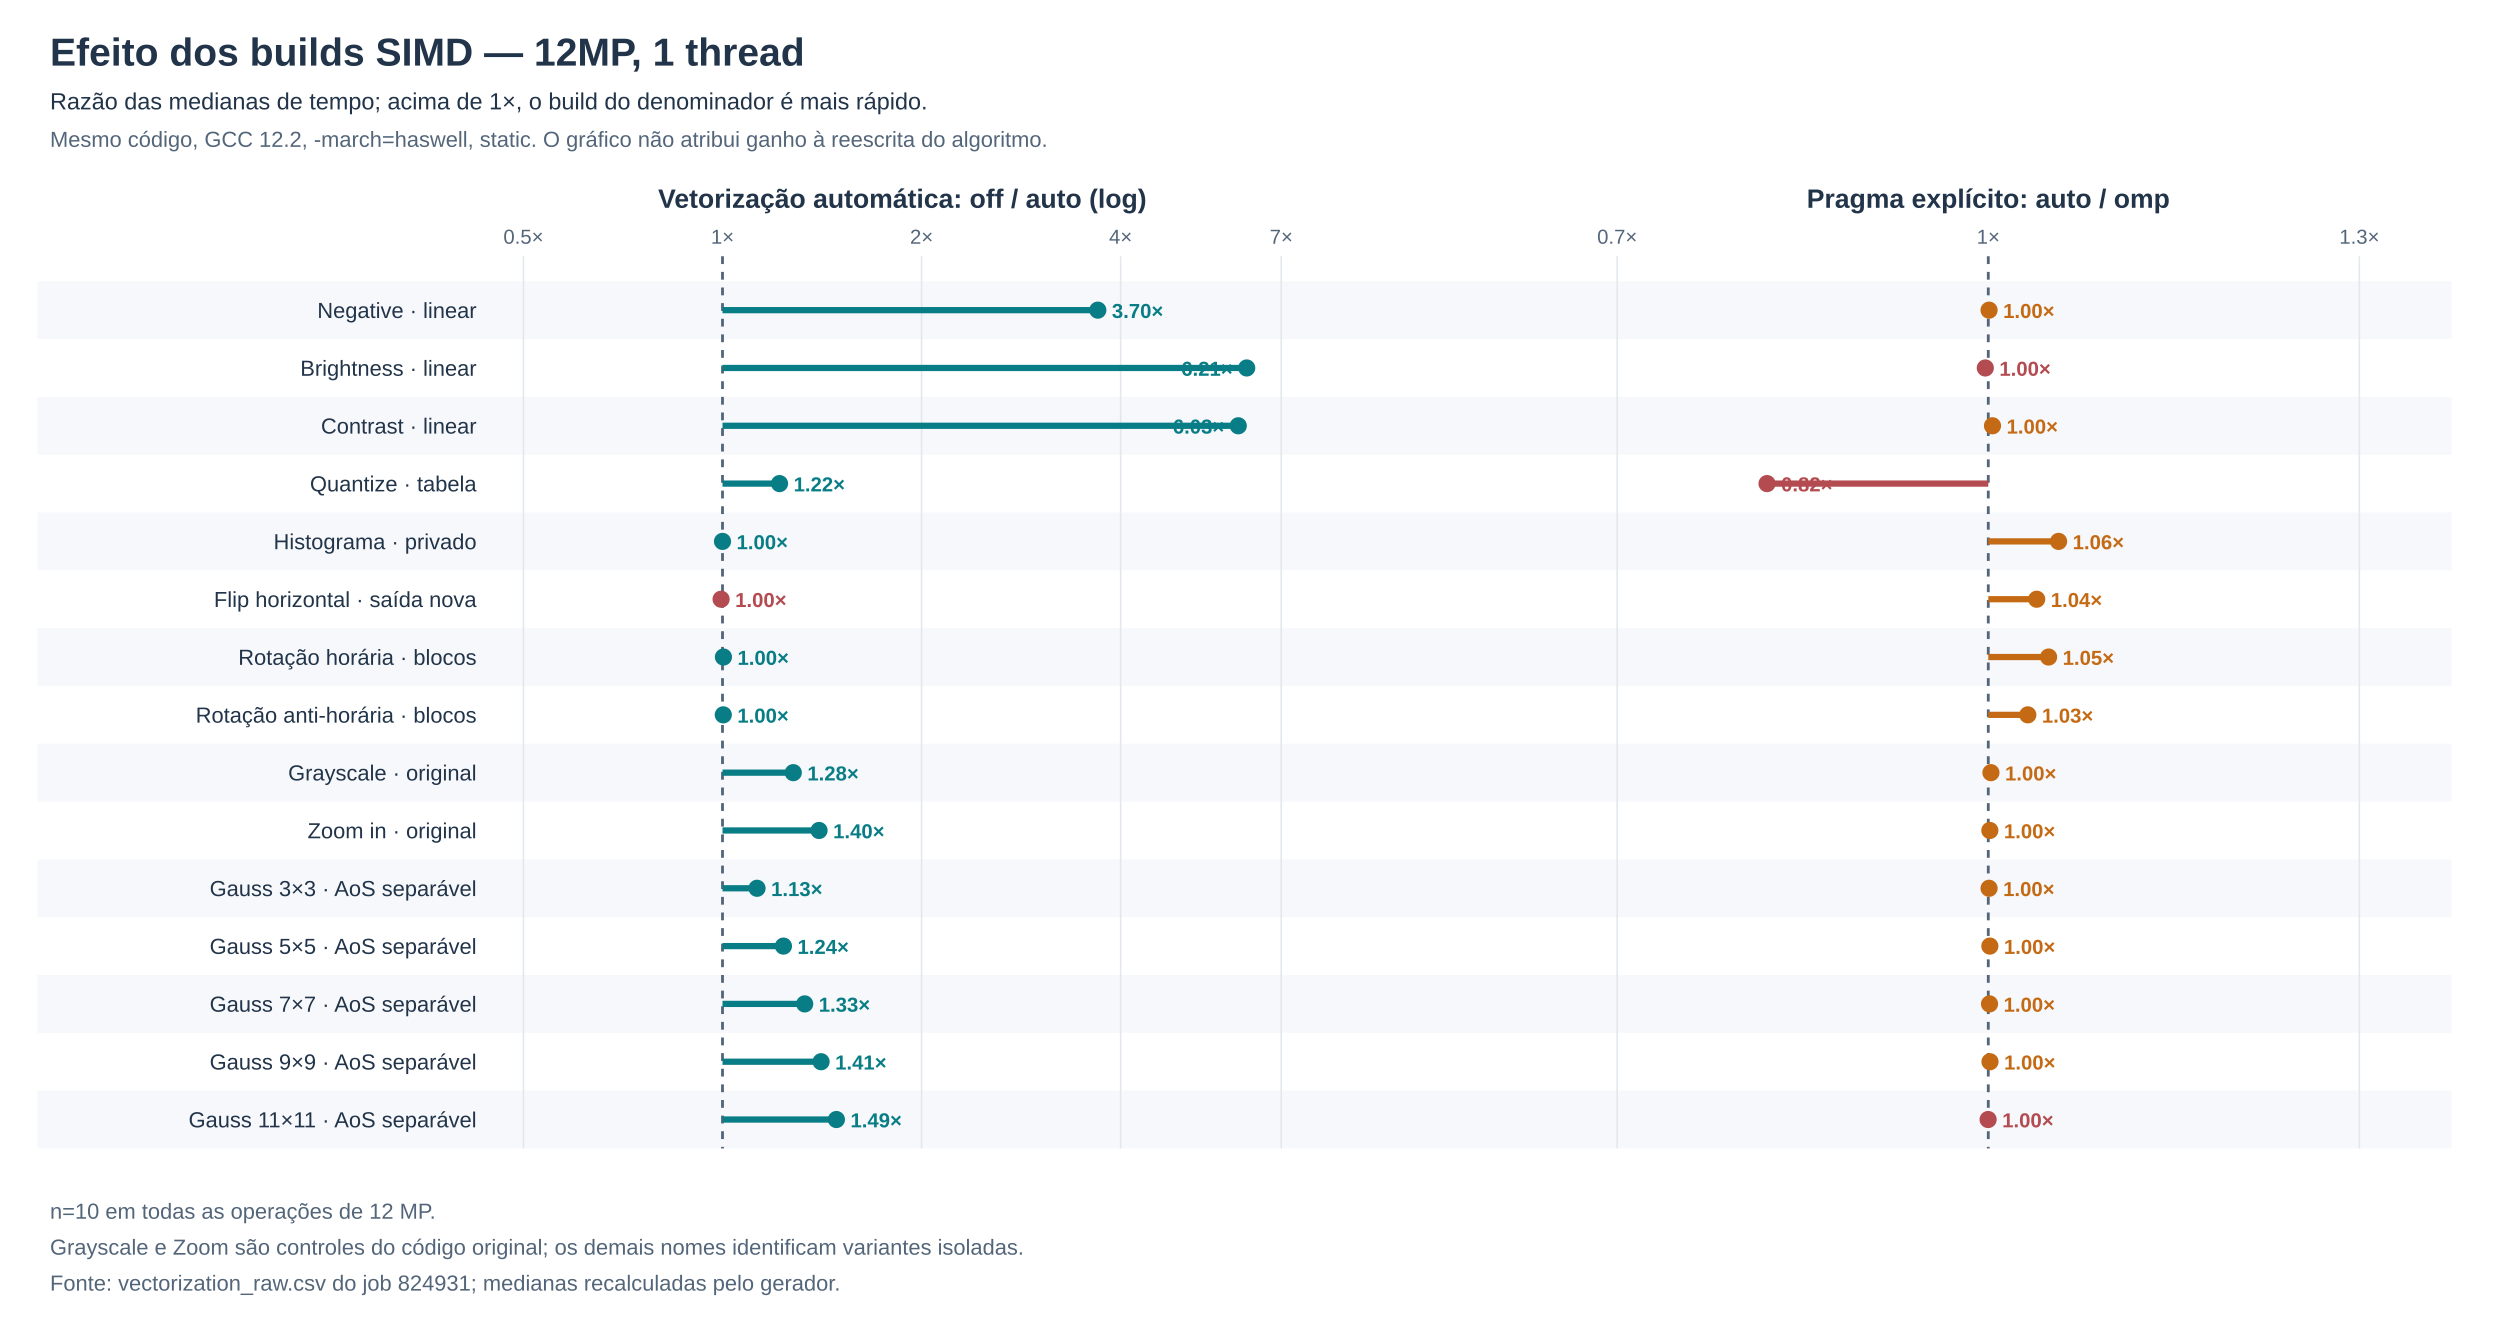
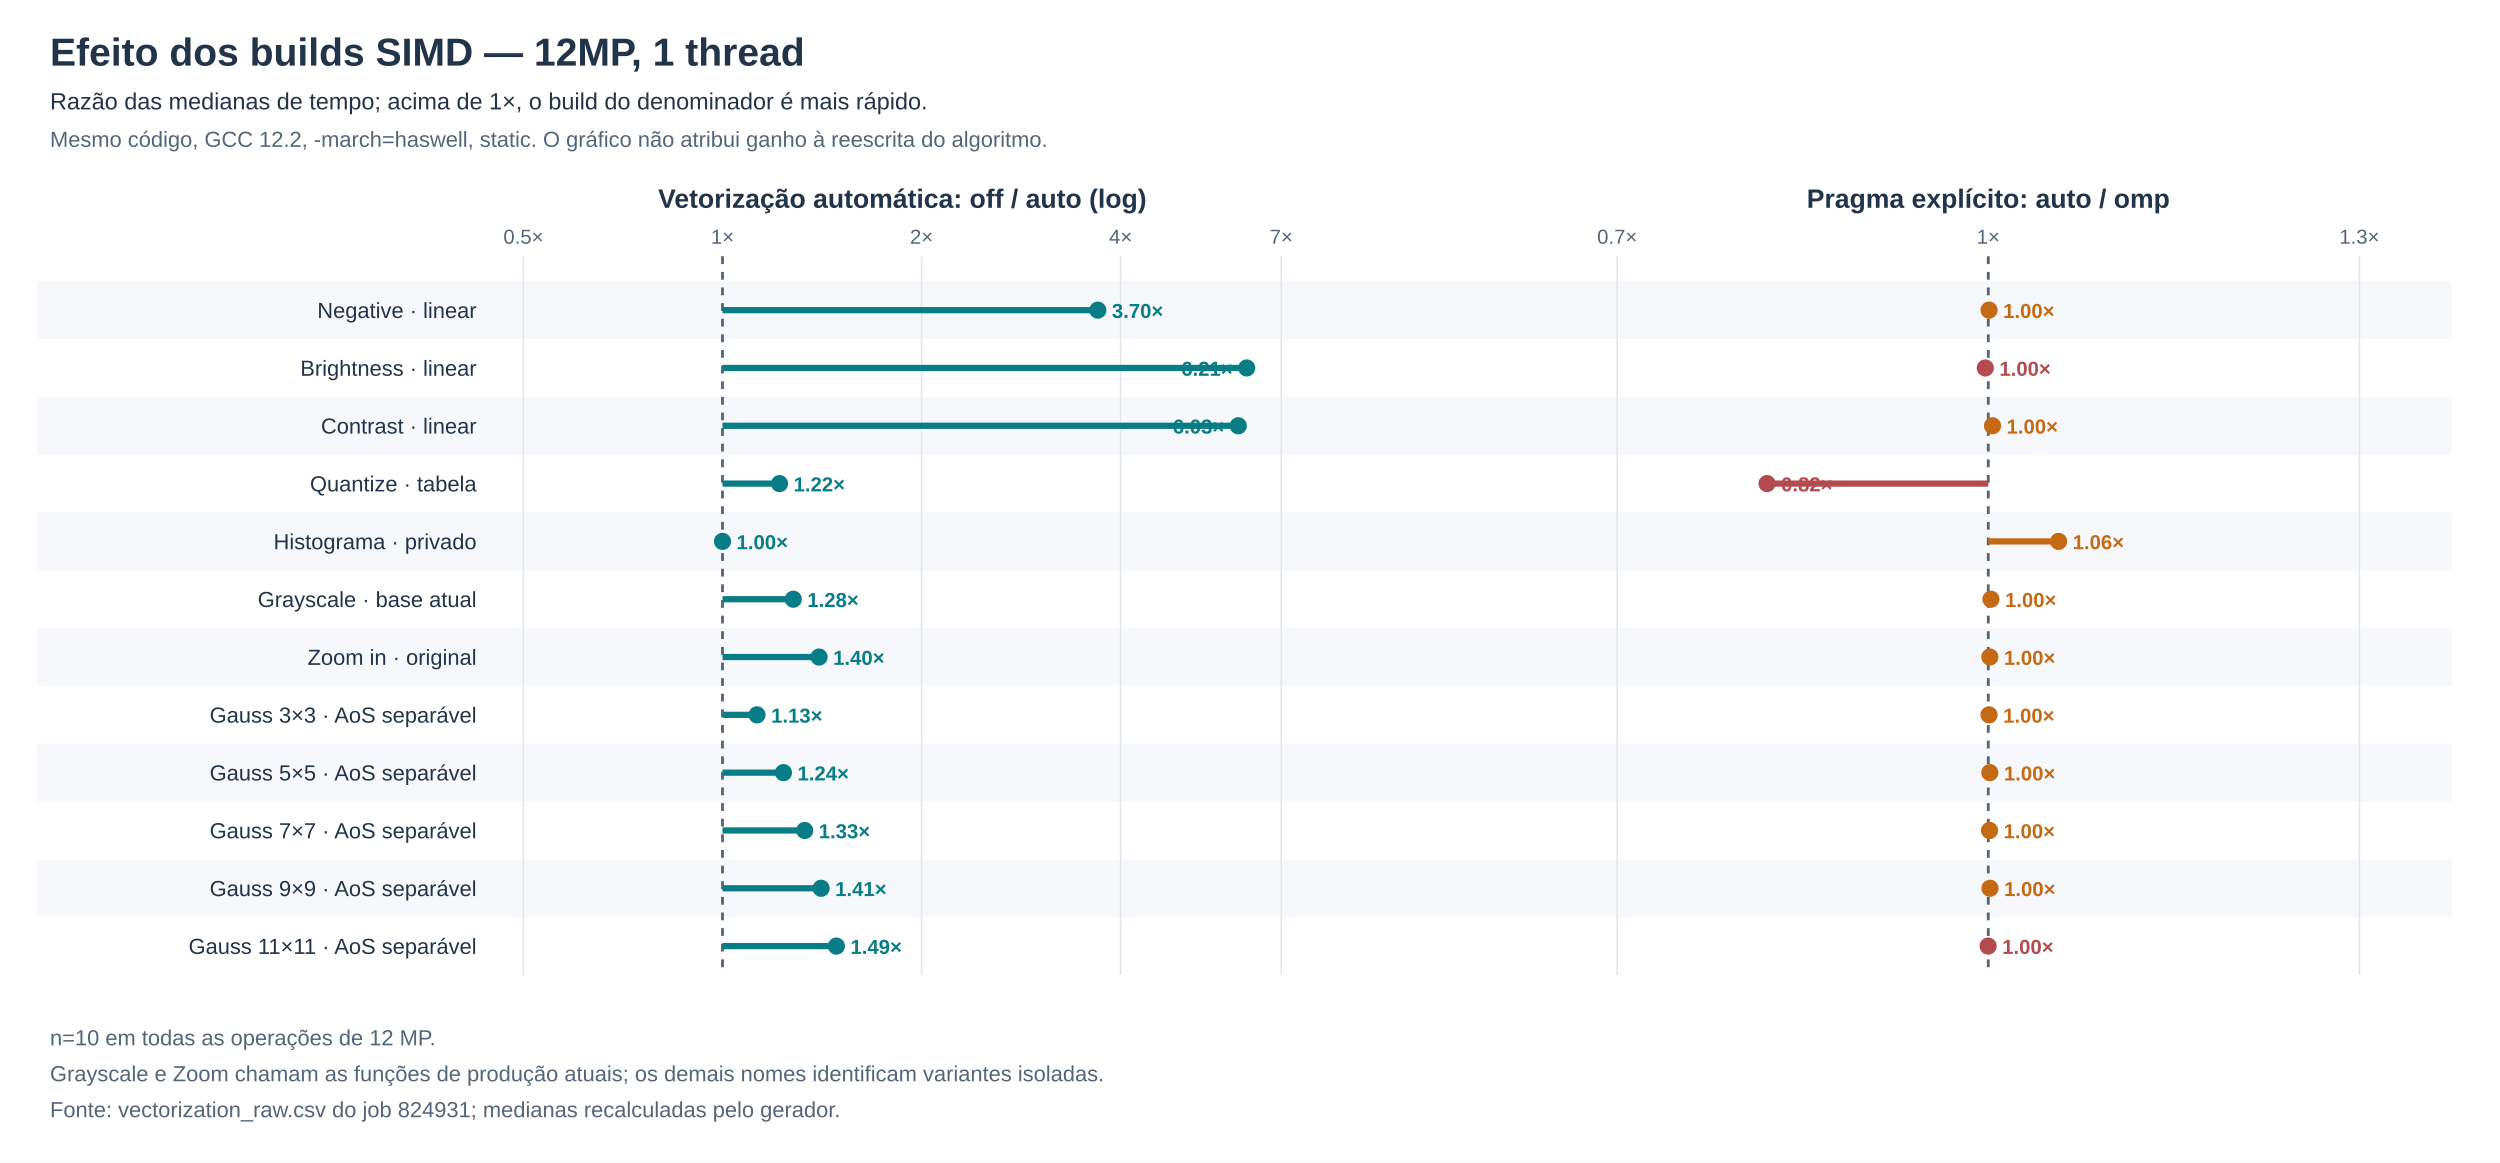
- <svg xmlns="http://www.w3.org/2000/svg" width="1600" height="855" viewBox="0 0 1600 855" role="img" aria-label="Efeito dos builds SIMD — 12MP, 1 thread">
+ <svg xmlns="http://www.w3.org/2000/svg" width="1600" height="744" viewBox="0 0 1600 744" role="img" aria-label="Efeito dos builds SIMD — 12MP, 1 thread">
  <rect width="100%" height="100%" fill="#ffffff" />
  <g font-family="Arial,Helvetica,sans-serif">
    <text x="32.0" y="42.0" text-anchor="start" font-size="25" fill="#223449" font-weight="700">Efeito dos builds SIMD — 12MP, 1 thread</text>
    <text x="32.0" y="70.0" text-anchor="start" font-size="15" fill="#223449" font-weight="400">Razão das medianas de tempo; acima de 1×, o build do denominador é mais rápido.</text>
    <text x="32.0" y="94.0" text-anchor="start" font-size="14" fill="#536579" font-weight="400">Mesmo código, GCC 12.2, -march=haswell, static. O gráfico não atribui ganho à reescrita do algoritmo.</text>
    <rect x="24" y="180.0" width="1545" height="37" fill="#f6f8fb" />
    <rect x="24" y="254.0" width="1545" height="37" fill="#f6f8fb" />
    <rect x="24" y="328.0" width="1545" height="37" fill="#f6f8fb" />
    <rect x="24" y="402.0" width="1545" height="37" fill="#f6f8fb" />
    <rect x="24" y="476.0" width="1545" height="37" fill="#f6f8fb" />
    <rect x="24" y="550.0" width="1545" height="37" fill="#f6f8fb" />
-     <rect x="24" y="624.0" width="1545" height="37" fill="#f6f8fb" />
-     <rect x="24" y="698.0" width="1545" height="37" fill="#f6f8fb" />
    <text x="577.5" y="133.0" text-anchor="middle" font-size="17" fill="#223449" font-weight="700">Vetorização automática: off / auto (log)</text>
-     <line x1="335.0" y1="164" x2="335.0" y2="735" stroke="#e1e7ed" stroke-width="1" />
+     <line x1="335.0" y1="164" x2="335.0" y2="624" stroke="#e1e7ed" stroke-width="1" />
    <text x="335.0" y="156.0" text-anchor="middle" font-size="13" fill="#536579" font-weight="400">0.5×</text>
-     <line x1="462.4" y1="164" x2="462.4" y2="735" stroke="#54657a" stroke-width="1.8" stroke-dasharray="5 5" />
+     <line x1="462.4" y1="164" x2="462.4" y2="624" stroke="#54657a" stroke-width="1.8" stroke-dasharray="5 5" />
    <text x="462.4" y="156.0" text-anchor="middle" font-size="13" fill="#536579" font-weight="400">1×</text>
-     <line x1="589.8" y1="164" x2="589.8" y2="735" stroke="#e1e7ed" stroke-width="1" />
+     <line x1="589.8" y1="164" x2="589.8" y2="624" stroke="#e1e7ed" stroke-width="1" />
    <text x="589.8" y="156.0" text-anchor="middle" font-size="13" fill="#536579" font-weight="400">2×</text>
-     <line x1="717.2" y1="164" x2="717.2" y2="735" stroke="#e1e7ed" stroke-width="1" />
+     <line x1="717.2" y1="164" x2="717.2" y2="624" stroke="#e1e7ed" stroke-width="1" />
    <text x="717.2" y="156.0" text-anchor="middle" font-size="13" fill="#536579" font-weight="400">4×</text>
-     <line x1="820.0" y1="164" x2="820.0" y2="735" stroke="#e1e7ed" stroke-width="1" />
+     <line x1="820.0" y1="164" x2="820.0" y2="624" stroke="#e1e7ed" stroke-width="1" />
    <text x="820.0" y="156.0" text-anchor="middle" font-size="13" fill="#536579" font-weight="400">7×</text>
    <text x="1272.5" y="133.0" text-anchor="middle" font-size="17" fill="#223449" font-weight="700">Pragma explícito: auto / omp</text>
-     <line x1="1035.0" y1="164" x2="1035.0" y2="735" stroke="#e1e7ed" stroke-width="1" />
+     <line x1="1035.0" y1="164" x2="1035.0" y2="624" stroke="#e1e7ed" stroke-width="1" />
    <text x="1035.0" y="156.0" text-anchor="middle" font-size="13" fill="#536579" font-weight="400">0.7×</text>
-     <line x1="1272.5" y1="164" x2="1272.5" y2="735" stroke="#54657a" stroke-width="1.8" stroke-dasharray="5 5" />
+     <line x1="1272.5" y1="164" x2="1272.5" y2="624" stroke="#54657a" stroke-width="1.8" stroke-dasharray="5 5" />
    <text x="1272.5" y="156.0" text-anchor="middle" font-size="13" fill="#536579" font-weight="400">1×</text>
-     <line x1="1510.0" y1="164" x2="1510.0" y2="735" stroke="#e1e7ed" stroke-width="1" />
+     <line x1="1510.0" y1="164" x2="1510.0" y2="624" stroke="#e1e7ed" stroke-width="1" />
    <text x="1510.0" y="156.0" text-anchor="middle" font-size="13" fill="#536579" font-weight="400">1.3×</text>
    <text x="305.0" y="203.5" text-anchor="end" font-size="14" fill="#223449" font-weight="400">Negative · linear</text>
    <line x1="462.4" y1="198.5" x2="702.6" y2="198.5" stroke="#087d85" stroke-width="4" />
    <circle cx="702.6" cy="198.5" r="5.5" fill="#087d85" />
    <text x="711.6" y="203.5" text-anchor="start" font-size="13" fill="#087d85" font-weight="700">3.70×</text>
    <line x1="1272.5" y1="198.5" x2="1273.0" y2="198.5" stroke="#c56a14" stroke-width="4" />
    <circle cx="1273.0" cy="198.5" r="5.5" fill="#c56a14" />
    <text x="1282.0" y="203.5" text-anchor="start" font-size="13" fill="#c56a14" font-weight="700">1.00×</text>
    <text x="305.0" y="240.5" text-anchor="end" font-size="14" fill="#223449" font-weight="400">Brightness · linear</text>
    <line x1="462.4" y1="235.5" x2="797.9" y2="235.5" stroke="#087d85" stroke-width="4" />
    <circle cx="797.9" cy="235.5" r="5.5" fill="#087d85" />
    <text x="788.9" y="240.5" text-anchor="end" font-size="13" fill="#087d85" font-weight="700">6.21×</text>
    <line x1="1272.5" y1="235.5" x2="1270.6" y2="235.5" stroke="#b34b50" stroke-width="4" />
    <circle cx="1270.6" cy="235.5" r="5.5" fill="#b34b50" />
    <text x="1279.6" y="240.5" text-anchor="start" font-size="13" fill="#b34b50" font-weight="700">1.00×</text>
    <text x="305.0" y="277.5" text-anchor="end" font-size="14" fill="#223449" font-weight="400">Contrast · linear</text>
    <line x1="462.4" y1="272.5" x2="792.5" y2="272.5" stroke="#087d85" stroke-width="4" />
    <circle cx="792.5" cy="272.5" r="5.5" fill="#087d85" />
    <text x="783.5" y="277.5" text-anchor="end" font-size="13" fill="#087d85" font-weight="700">6.03×</text>
    <line x1="1272.5" y1="272.5" x2="1275.2" y2="272.5" stroke="#c56a14" stroke-width="4" />
    <circle cx="1275.2" cy="272.5" r="5.5" fill="#c56a14" />
    <text x="1284.2" y="277.5" text-anchor="start" font-size="13" fill="#c56a14" font-weight="700">1.00×</text>
    <text x="305.0" y="314.5" text-anchor="end" font-size="14" fill="#223449" font-weight="400">Quantize · tabela</text>
    <line x1="462.4" y1="309.5" x2="498.9" y2="309.5" stroke="#087d85" stroke-width="4" />
    <circle cx="498.9" cy="309.5" r="5.5" fill="#087d85" />
    <text x="507.9" y="314.5" text-anchor="start" font-size="13" fill="#087d85" font-weight="700">1.22×</text>
    <line x1="1272.5" y1="309.5" x2="1130.9" y2="309.5" stroke="#b34b50" stroke-width="4" />
    <circle cx="1130.9" cy="309.5" r="5.5" fill="#b34b50" />
    <text x="1139.9" y="314.5" text-anchor="start" font-size="13" fill="#b34b50" font-weight="700">0.82×</text>
    <text x="305.0" y="351.5" text-anchor="end" font-size="14" fill="#223449" font-weight="400">Histograma · privado</text>
    <line x1="462.4" y1="346.5" x2="462.4" y2="346.5" stroke="#087d85" stroke-width="4" />
    <circle cx="462.4" cy="346.5" r="5.5" fill="#087d85" />
    <text x="471.4" y="351.5" text-anchor="start" font-size="13" fill="#087d85" font-weight="700">1.00×</text>
    <line x1="1272.5" y1="346.5" x2="1317.5" y2="346.5" stroke="#c56a14" stroke-width="4" />
    <circle cx="1317.5" cy="346.5" r="5.5" fill="#c56a14" />
    <text x="1326.5" y="351.5" text-anchor="start" font-size="13" fill="#c56a14" font-weight="700">1.06×</text>
-     <text x="305.0" y="388.5" text-anchor="end" font-size="14" fill="#223449" font-weight="400">Flip horizontal · saída nova</text>
-     <line x1="462.4" y1="383.5" x2="461.5" y2="383.5" stroke="#b34b50" stroke-width="4" />
-     <circle cx="461.5" cy="383.5" r="5.5" fill="#b34b50" />
-     <text x="470.5" y="388.5" text-anchor="start" font-size="13" fill="#b34b50" font-weight="700">1.00×</text>
-     <line x1="1272.5" y1="383.5" x2="1303.5" y2="383.5" stroke="#c56a14" stroke-width="4" />
-     <circle cx="1303.5" cy="383.5" r="5.5" fill="#c56a14" />
-     <text x="1312.5" y="388.5" text-anchor="start" font-size="13" fill="#c56a14" font-weight="700">1.04×</text>
-     <text x="305.0" y="425.5" text-anchor="end" font-size="14" fill="#223449" font-weight="400">Rotação horária · blocos</text>
-     <line x1="462.4" y1="420.5" x2="463.0" y2="420.5" stroke="#087d85" stroke-width="4" />
-     <circle cx="463.0" cy="420.5" r="5.5" fill="#087d85" />
-     <text x="472.0" y="425.5" text-anchor="start" font-size="13" fill="#087d85" font-weight="700">1.00×</text>
-     <line x1="1272.5" y1="420.5" x2="1311.1" y2="420.5" stroke="#c56a14" stroke-width="4" />
-     <circle cx="1311.1" cy="420.5" r="5.5" fill="#c56a14" />
-     <text x="1320.1" y="425.5" text-anchor="start" font-size="13" fill="#c56a14" font-weight="700">1.05×</text>
-     <text x="305.0" y="462.5" text-anchor="end" font-size="14" fill="#223449" font-weight="400">Rotação anti-horária · blocos</text>
-     <line x1="462.4" y1="457.5" x2="462.9" y2="457.5" stroke="#087d85" stroke-width="4" />
-     <circle cx="462.9" cy="457.5" r="5.5" fill="#087d85" />
-     <text x="471.9" y="462.5" text-anchor="start" font-size="13" fill="#087d85" font-weight="700">1.00×</text>
-     <line x1="1272.5" y1="457.5" x2="1297.8" y2="457.5" stroke="#c56a14" stroke-width="4" />
-     <circle cx="1297.8" cy="457.5" r="5.5" fill="#c56a14" />
-     <text x="1306.8" y="462.5" text-anchor="start" font-size="13" fill="#c56a14" font-weight="700">1.03×</text>
-     <text x="305.0" y="499.5" text-anchor="end" font-size="14" fill="#223449" font-weight="400">Grayscale · original</text>
-     <line x1="462.4" y1="494.5" x2="507.7" y2="494.5" stroke="#087d85" stroke-width="4" />
-     <circle cx="507.7" cy="494.5" r="5.5" fill="#087d85" />
-     <text x="516.7" y="499.5" text-anchor="start" font-size="13" fill="#087d85" font-weight="700">1.28×</text>
-     <line x1="1272.5" y1="494.5" x2="1274.2" y2="494.5" stroke="#c56a14" stroke-width="4" />
-     <circle cx="1274.2" cy="494.5" r="5.5" fill="#c56a14" />
-     <text x="1283.2" y="499.5" text-anchor="start" font-size="13" fill="#c56a14" font-weight="700">1.00×</text>
-     <text x="305.0" y="536.5" text-anchor="end" font-size="14" fill="#223449" font-weight="400">Zoom in · original</text>
-     <line x1="462.4" y1="531.5" x2="524.2" y2="531.5" stroke="#087d85" stroke-width="4" />
-     <circle cx="524.2" cy="531.5" r="5.5" fill="#087d85" />
-     <text x="533.2" y="536.5" text-anchor="start" font-size="13" fill="#087d85" font-weight="700">1.40×</text>
-     <line x1="1272.5" y1="531.5" x2="1273.5" y2="531.5" stroke="#c56a14" stroke-width="4" />
-     <circle cx="1273.5" cy="531.5" r="5.5" fill="#c56a14" />
-     <text x="1282.5" y="536.5" text-anchor="start" font-size="13" fill="#c56a14" font-weight="700">1.00×</text>
-     <text x="305.0" y="573.5" text-anchor="end" font-size="14" fill="#223449" font-weight="400">Gauss 3×3 · AoS separável</text>
-     <line x1="462.4" y1="568.5" x2="484.5" y2="568.5" stroke="#087d85" stroke-width="4" />
-     <circle cx="484.5" cy="568.5" r="5.5" fill="#087d85" />
-     <text x="493.5" y="573.5" text-anchor="start" font-size="13" fill="#087d85" font-weight="700">1.13×</text>
-     <line x1="1272.5" y1="568.5" x2="1273.0" y2="568.5" stroke="#c56a14" stroke-width="4" />
-     <circle cx="1273.0" cy="568.5" r="5.5" fill="#c56a14" />
-     <text x="1282.0" y="573.5" text-anchor="start" font-size="13" fill="#c56a14" font-weight="700">1.00×</text>
-     <text x="305.0" y="610.5" text-anchor="end" font-size="14" fill="#223449" font-weight="400">Gauss 5×5 · AoS separável</text>
-     <line x1="462.4" y1="605.5" x2="501.4" y2="605.5" stroke="#087d85" stroke-width="4" />
-     <circle cx="501.4" cy="605.5" r="5.5" fill="#087d85" />
-     <text x="510.4" y="610.5" text-anchor="start" font-size="13" fill="#087d85" font-weight="700">1.24×</text>
-     <line x1="1272.5" y1="605.5" x2="1273.5" y2="605.5" stroke="#c56a14" stroke-width="4" />
-     <circle cx="1273.5" cy="605.5" r="5.5" fill="#c56a14" />
-     <text x="1282.5" y="610.5" text-anchor="start" font-size="13" fill="#c56a14" font-weight="700">1.00×</text>
-     <text x="305.0" y="647.5" text-anchor="end" font-size="14" fill="#223449" font-weight="400">Gauss 7×7 · AoS separável</text>
-     <line x1="462.4" y1="642.5" x2="515.0" y2="642.5" stroke="#087d85" stroke-width="4" />
-     <circle cx="515.0" cy="642.5" r="5.5" fill="#087d85" />
-     <text x="524.0" y="647.5" text-anchor="start" font-size="13" fill="#087d85" font-weight="700">1.33×</text>
-     <line x1="1272.5" y1="642.5" x2="1273.3" y2="642.5" stroke="#c56a14" stroke-width="4" />
-     <circle cx="1273.3" cy="642.5" r="5.5" fill="#c56a14" />
-     <text x="1282.3" y="647.5" text-anchor="start" font-size="13" fill="#c56a14" font-weight="700">1.00×</text>
-     <text x="305.0" y="684.5" text-anchor="end" font-size="14" fill="#223449" font-weight="400">Gauss 9×9 · AoS separável</text>
-     <line x1="462.4" y1="679.5" x2="525.5" y2="679.5" stroke="#087d85" stroke-width="4" />
-     <circle cx="525.5" cy="679.5" r="5.5" fill="#087d85" />
-     <text x="534.5" y="684.5" text-anchor="start" font-size="13" fill="#087d85" font-weight="700">1.41×</text>
-     <line x1="1272.5" y1="679.5" x2="1273.6" y2="679.5" stroke="#c56a14" stroke-width="4" />
-     <circle cx="1273.6" cy="679.5" r="5.5" fill="#c56a14" />
-     <text x="1282.6" y="684.5" text-anchor="start" font-size="13" fill="#c56a14" font-weight="700">1.00×</text>
-     <text x="305.0" y="721.5" text-anchor="end" font-size="14" fill="#223449" font-weight="400">Gauss 11×11 · AoS separável</text>
-     <line x1="462.4" y1="716.5" x2="535.3" y2="716.5" stroke="#087d85" stroke-width="4" />
-     <circle cx="535.3" cy="716.5" r="5.5" fill="#087d85" />
-     <text x="544.3" y="721.5" text-anchor="start" font-size="13" fill="#087d85" font-weight="700">1.49×</text>
-     <line x1="1272.5" y1="716.5" x2="1272.4" y2="716.5" stroke="#b34b50" stroke-width="4" />
-     <circle cx="1272.4" cy="716.5" r="5.5" fill="#b34b50" />
-     <text x="1281.4" y="721.5" text-anchor="start" font-size="13" fill="#b34b50" font-weight="700">1.00×</text>
-     <text x="32.0" y="780.0" text-anchor="start" font-size="14" fill="#536579" font-weight="400">n=10 em todas as operações de 12 MP.</text>
-     <text x="32.0" y="803.0" text-anchor="start" font-size="14" fill="#536579" font-weight="400">Grayscale e Zoom são controles do código original; os demais nomes identificam variantes isoladas.</text>
-     <text x="32.0" y="826.0" text-anchor="start" font-size="14" fill="#536579" font-weight="400">Fonte: vectorization_raw.csv do job 824931; medianas recalculadas pelo gerador.</text>
+     <text x="305.0" y="388.5" text-anchor="end" font-size="14" fill="#223449" font-weight="400">Grayscale · base atual</text>
+     <line x1="462.4" y1="383.5" x2="507.7" y2="383.5" stroke="#087d85" stroke-width="4" />
+     <circle cx="507.7" cy="383.5" r="5.5" fill="#087d85" />
+     <text x="516.7" y="388.5" text-anchor="start" font-size="13" fill="#087d85" font-weight="700">1.28×</text>
+     <line x1="1272.5" y1="383.5" x2="1274.2" y2="383.5" stroke="#c56a14" stroke-width="4" />
+     <circle cx="1274.2" cy="383.5" r="5.5" fill="#c56a14" />
+     <text x="1283.2" y="388.5" text-anchor="start" font-size="13" fill="#c56a14" font-weight="700">1.00×</text>
+     <text x="305.0" y="425.5" text-anchor="end" font-size="14" fill="#223449" font-weight="400">Zoom in · original</text>
+     <line x1="462.4" y1="420.5" x2="524.2" y2="420.5" stroke="#087d85" stroke-width="4" />
+     <circle cx="524.2" cy="420.5" r="5.5" fill="#087d85" />
+     <text x="533.2" y="425.5" text-anchor="start" font-size="13" fill="#087d85" font-weight="700">1.40×</text>
+     <line x1="1272.5" y1="420.5" x2="1273.5" y2="420.5" stroke="#c56a14" stroke-width="4" />
+     <circle cx="1273.5" cy="420.5" r="5.5" fill="#c56a14" />
+     <text x="1282.5" y="425.5" text-anchor="start" font-size="13" fill="#c56a14" font-weight="700">1.00×</text>
+     <text x="305.0" y="462.5" text-anchor="end" font-size="14" fill="#223449" font-weight="400">Gauss 3×3 · AoS separável</text>
+     <line x1="462.4" y1="457.5" x2="484.5" y2="457.5" stroke="#087d85" stroke-width="4" />
+     <circle cx="484.5" cy="457.5" r="5.5" fill="#087d85" />
+     <text x="493.5" y="462.5" text-anchor="start" font-size="13" fill="#087d85" font-weight="700">1.13×</text>
+     <line x1="1272.5" y1="457.5" x2="1273.0" y2="457.5" stroke="#c56a14" stroke-width="4" />
+     <circle cx="1273.0" cy="457.5" r="5.5" fill="#c56a14" />
+     <text x="1282.0" y="462.5" text-anchor="start" font-size="13" fill="#c56a14" font-weight="700">1.00×</text>
+     <text x="305.0" y="499.5" text-anchor="end" font-size="14" fill="#223449" font-weight="400">Gauss 5×5 · AoS separável</text>
+     <line x1="462.4" y1="494.5" x2="501.4" y2="494.5" stroke="#087d85" stroke-width="4" />
+     <circle cx="501.4" cy="494.5" r="5.5" fill="#087d85" />
+     <text x="510.4" y="499.5" text-anchor="start" font-size="13" fill="#087d85" font-weight="700">1.24×</text>
+     <line x1="1272.5" y1="494.5" x2="1273.5" y2="494.5" stroke="#c56a14" stroke-width="4" />
+     <circle cx="1273.5" cy="494.5" r="5.5" fill="#c56a14" />
+     <text x="1282.5" y="499.5" text-anchor="start" font-size="13" fill="#c56a14" font-weight="700">1.00×</text>
+     <text x="305.0" y="536.5" text-anchor="end" font-size="14" fill="#223449" font-weight="400">Gauss 7×7 · AoS separável</text>
+     <line x1="462.4" y1="531.5" x2="515.0" y2="531.5" stroke="#087d85" stroke-width="4" />
+     <circle cx="515.0" cy="531.5" r="5.5" fill="#087d85" />
+     <text x="524.0" y="536.5" text-anchor="start" font-size="13" fill="#087d85" font-weight="700">1.33×</text>
+     <line x1="1272.5" y1="531.5" x2="1273.3" y2="531.5" stroke="#c56a14" stroke-width="4" />
+     <circle cx="1273.3" cy="531.5" r="5.5" fill="#c56a14" />
+     <text x="1282.3" y="536.5" text-anchor="start" font-size="13" fill="#c56a14" font-weight="700">1.00×</text>
+     <text x="305.0" y="573.5" text-anchor="end" font-size="14" fill="#223449" font-weight="400">Gauss 9×9 · AoS separável</text>
+     <line x1="462.4" y1="568.5" x2="525.5" y2="568.5" stroke="#087d85" stroke-width="4" />
+     <circle cx="525.5" cy="568.5" r="5.5" fill="#087d85" />
+     <text x="534.5" y="573.5" text-anchor="start" font-size="13" fill="#087d85" font-weight="700">1.41×</text>
+     <line x1="1272.5" y1="568.5" x2="1273.6" y2="568.5" stroke="#c56a14" stroke-width="4" />
+     <circle cx="1273.6" cy="568.5" r="5.5" fill="#c56a14" />
+     <text x="1282.6" y="573.5" text-anchor="start" font-size="13" fill="#c56a14" font-weight="700">1.00×</text>
+     <text x="305.0" y="610.5" text-anchor="end" font-size="14" fill="#223449" font-weight="400">Gauss 11×11 · AoS separável</text>
+     <line x1="462.4" y1="605.5" x2="535.3" y2="605.5" stroke="#087d85" stroke-width="4" />
+     <circle cx="535.3" cy="605.5" r="5.5" fill="#087d85" />
+     <text x="544.3" y="610.5" text-anchor="start" font-size="13" fill="#087d85" font-weight="700">1.49×</text>
+     <line x1="1272.5" y1="605.5" x2="1272.4" y2="605.5" stroke="#b34b50" stroke-width="4" />
+     <circle cx="1272.4" cy="605.5" r="5.5" fill="#b34b50" />
+     <text x="1281.4" y="610.5" text-anchor="start" font-size="13" fill="#b34b50" font-weight="700">1.00×</text>
+     <text x="32.0" y="669.0" text-anchor="start" font-size="14" fill="#536579" font-weight="400">n=10 em todas as operações de 12 MP.</text>
+     <text x="32.0" y="692.0" text-anchor="start" font-size="14" fill="#536579" font-weight="400">Grayscale e Zoom chamam as funções de produção atuais; os demais nomes identificam variantes isoladas.</text>
+     <text x="32.0" y="715.0" text-anchor="start" font-size="14" fill="#536579" font-weight="400">Fonte: vectorization_raw.csv do job 824931; medianas recalculadas pelo gerador.</text>
  </g>
</svg>
